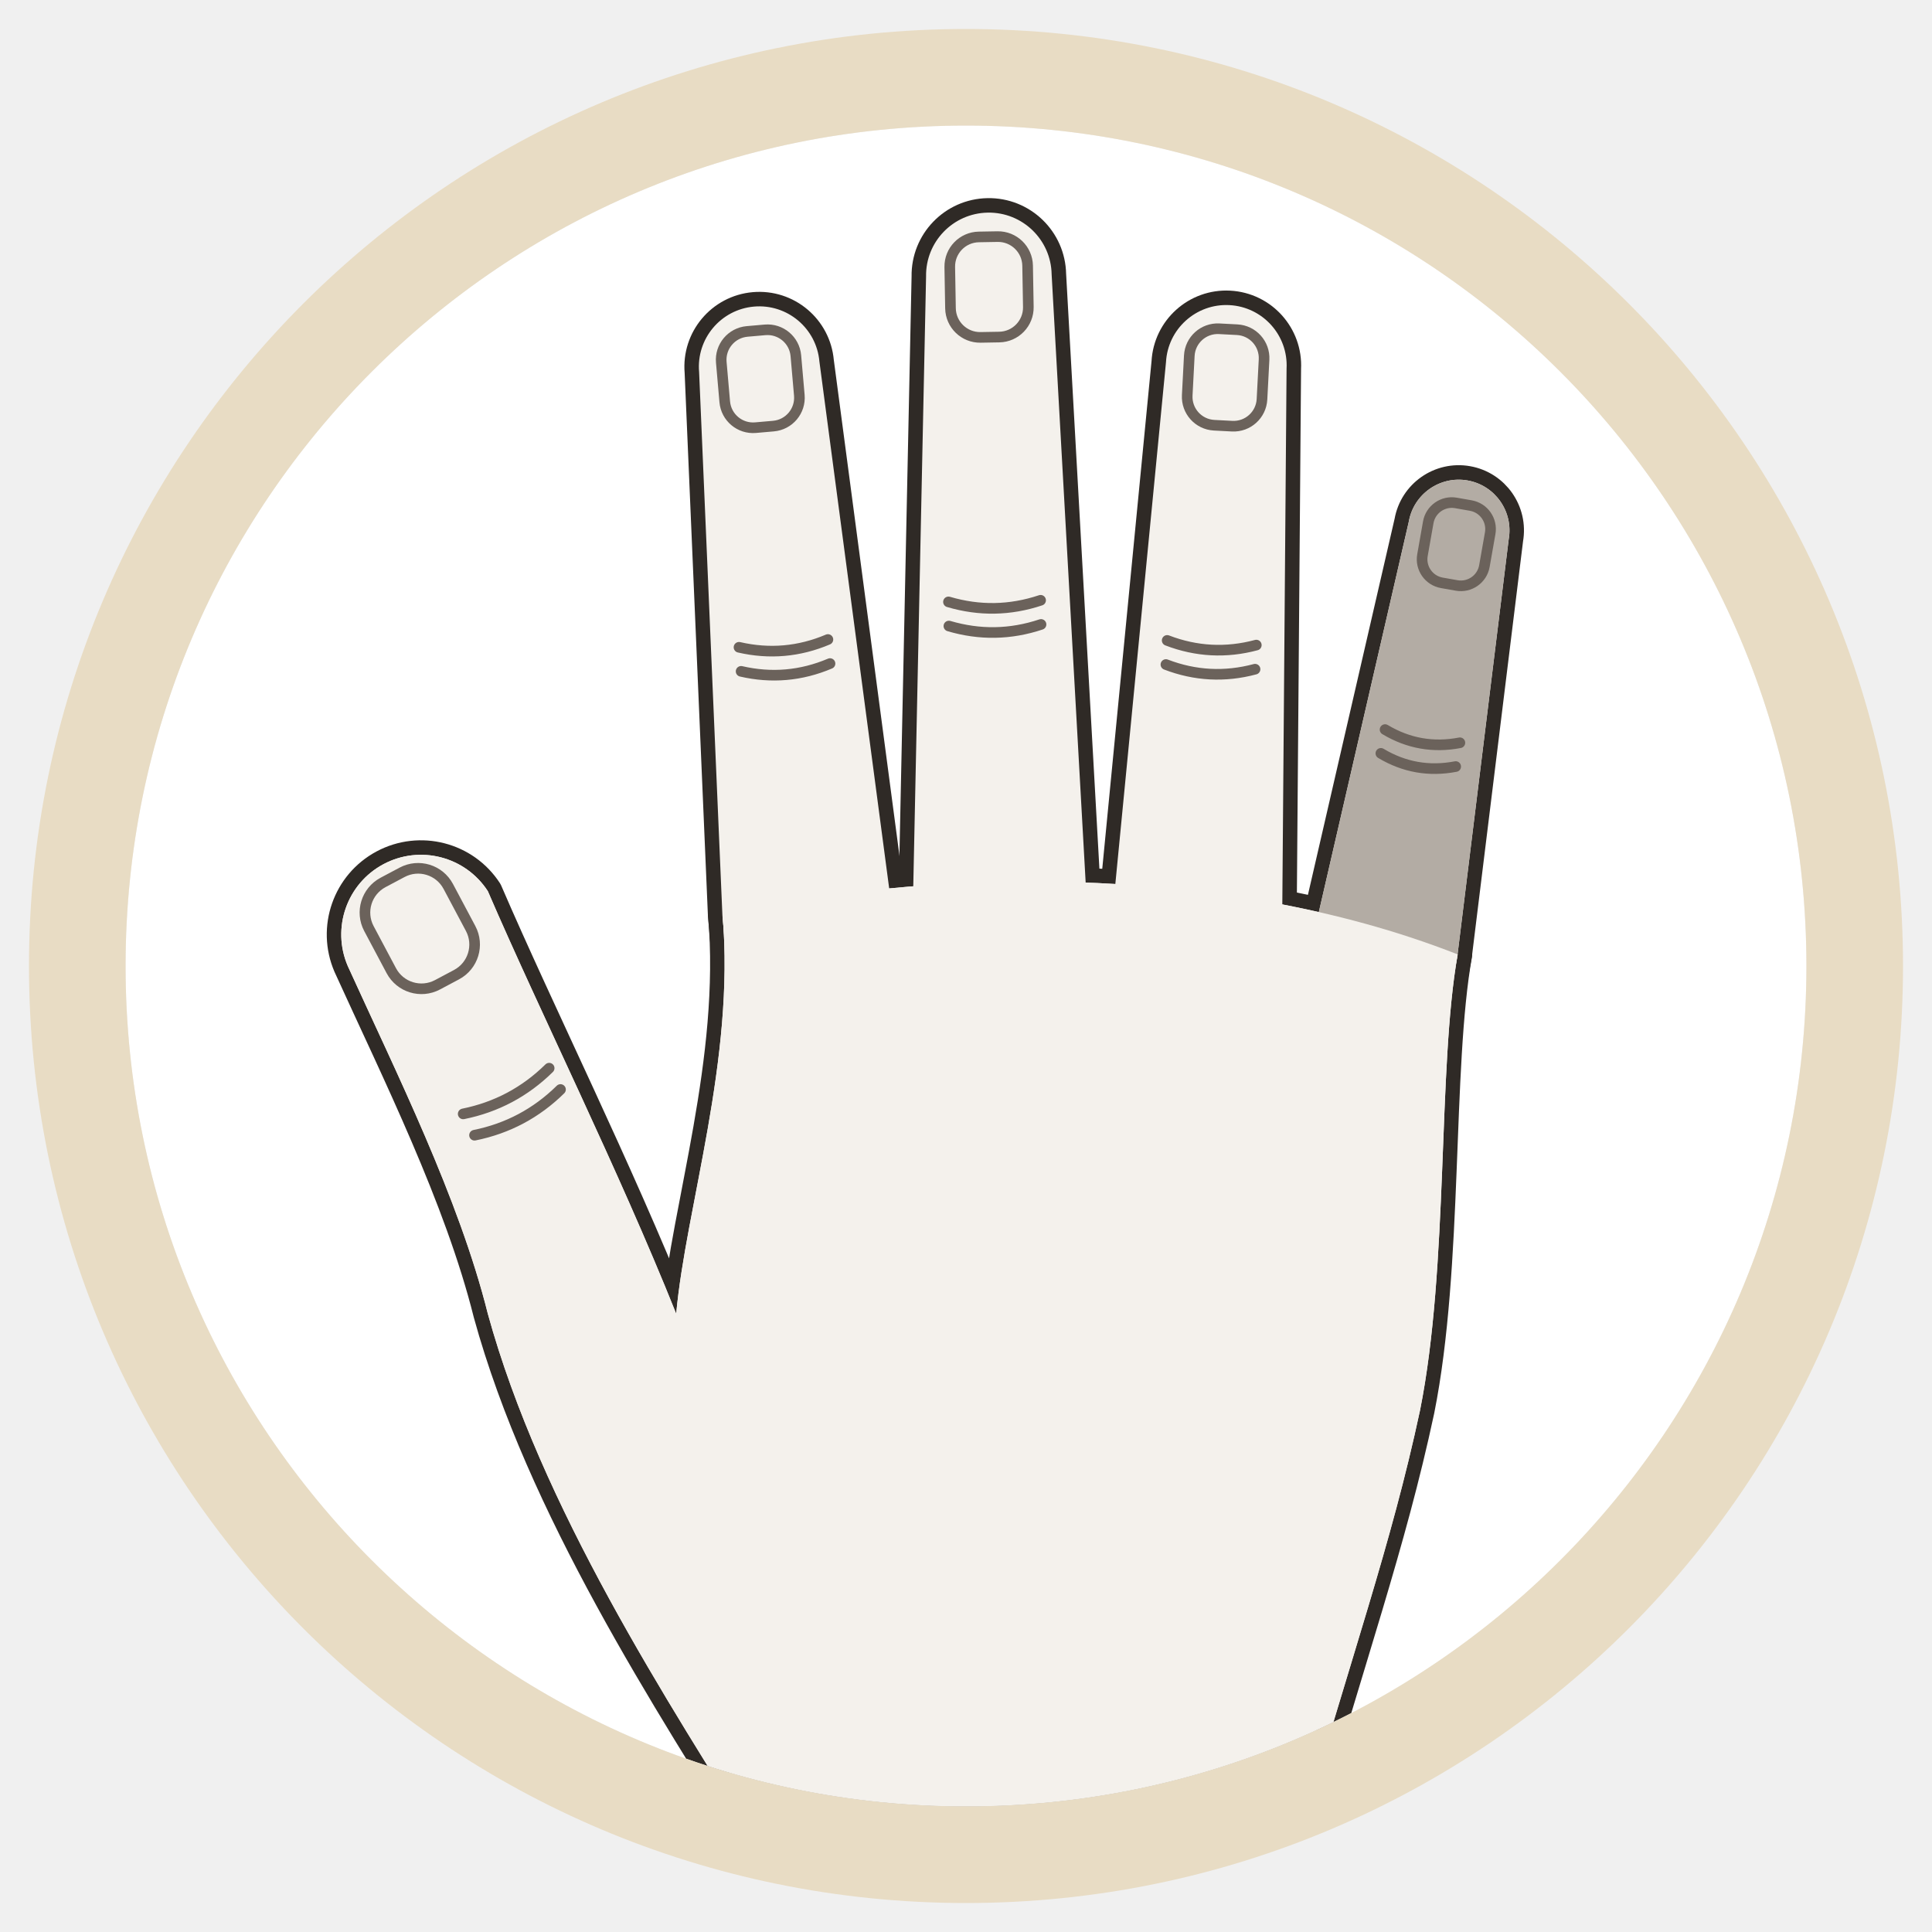
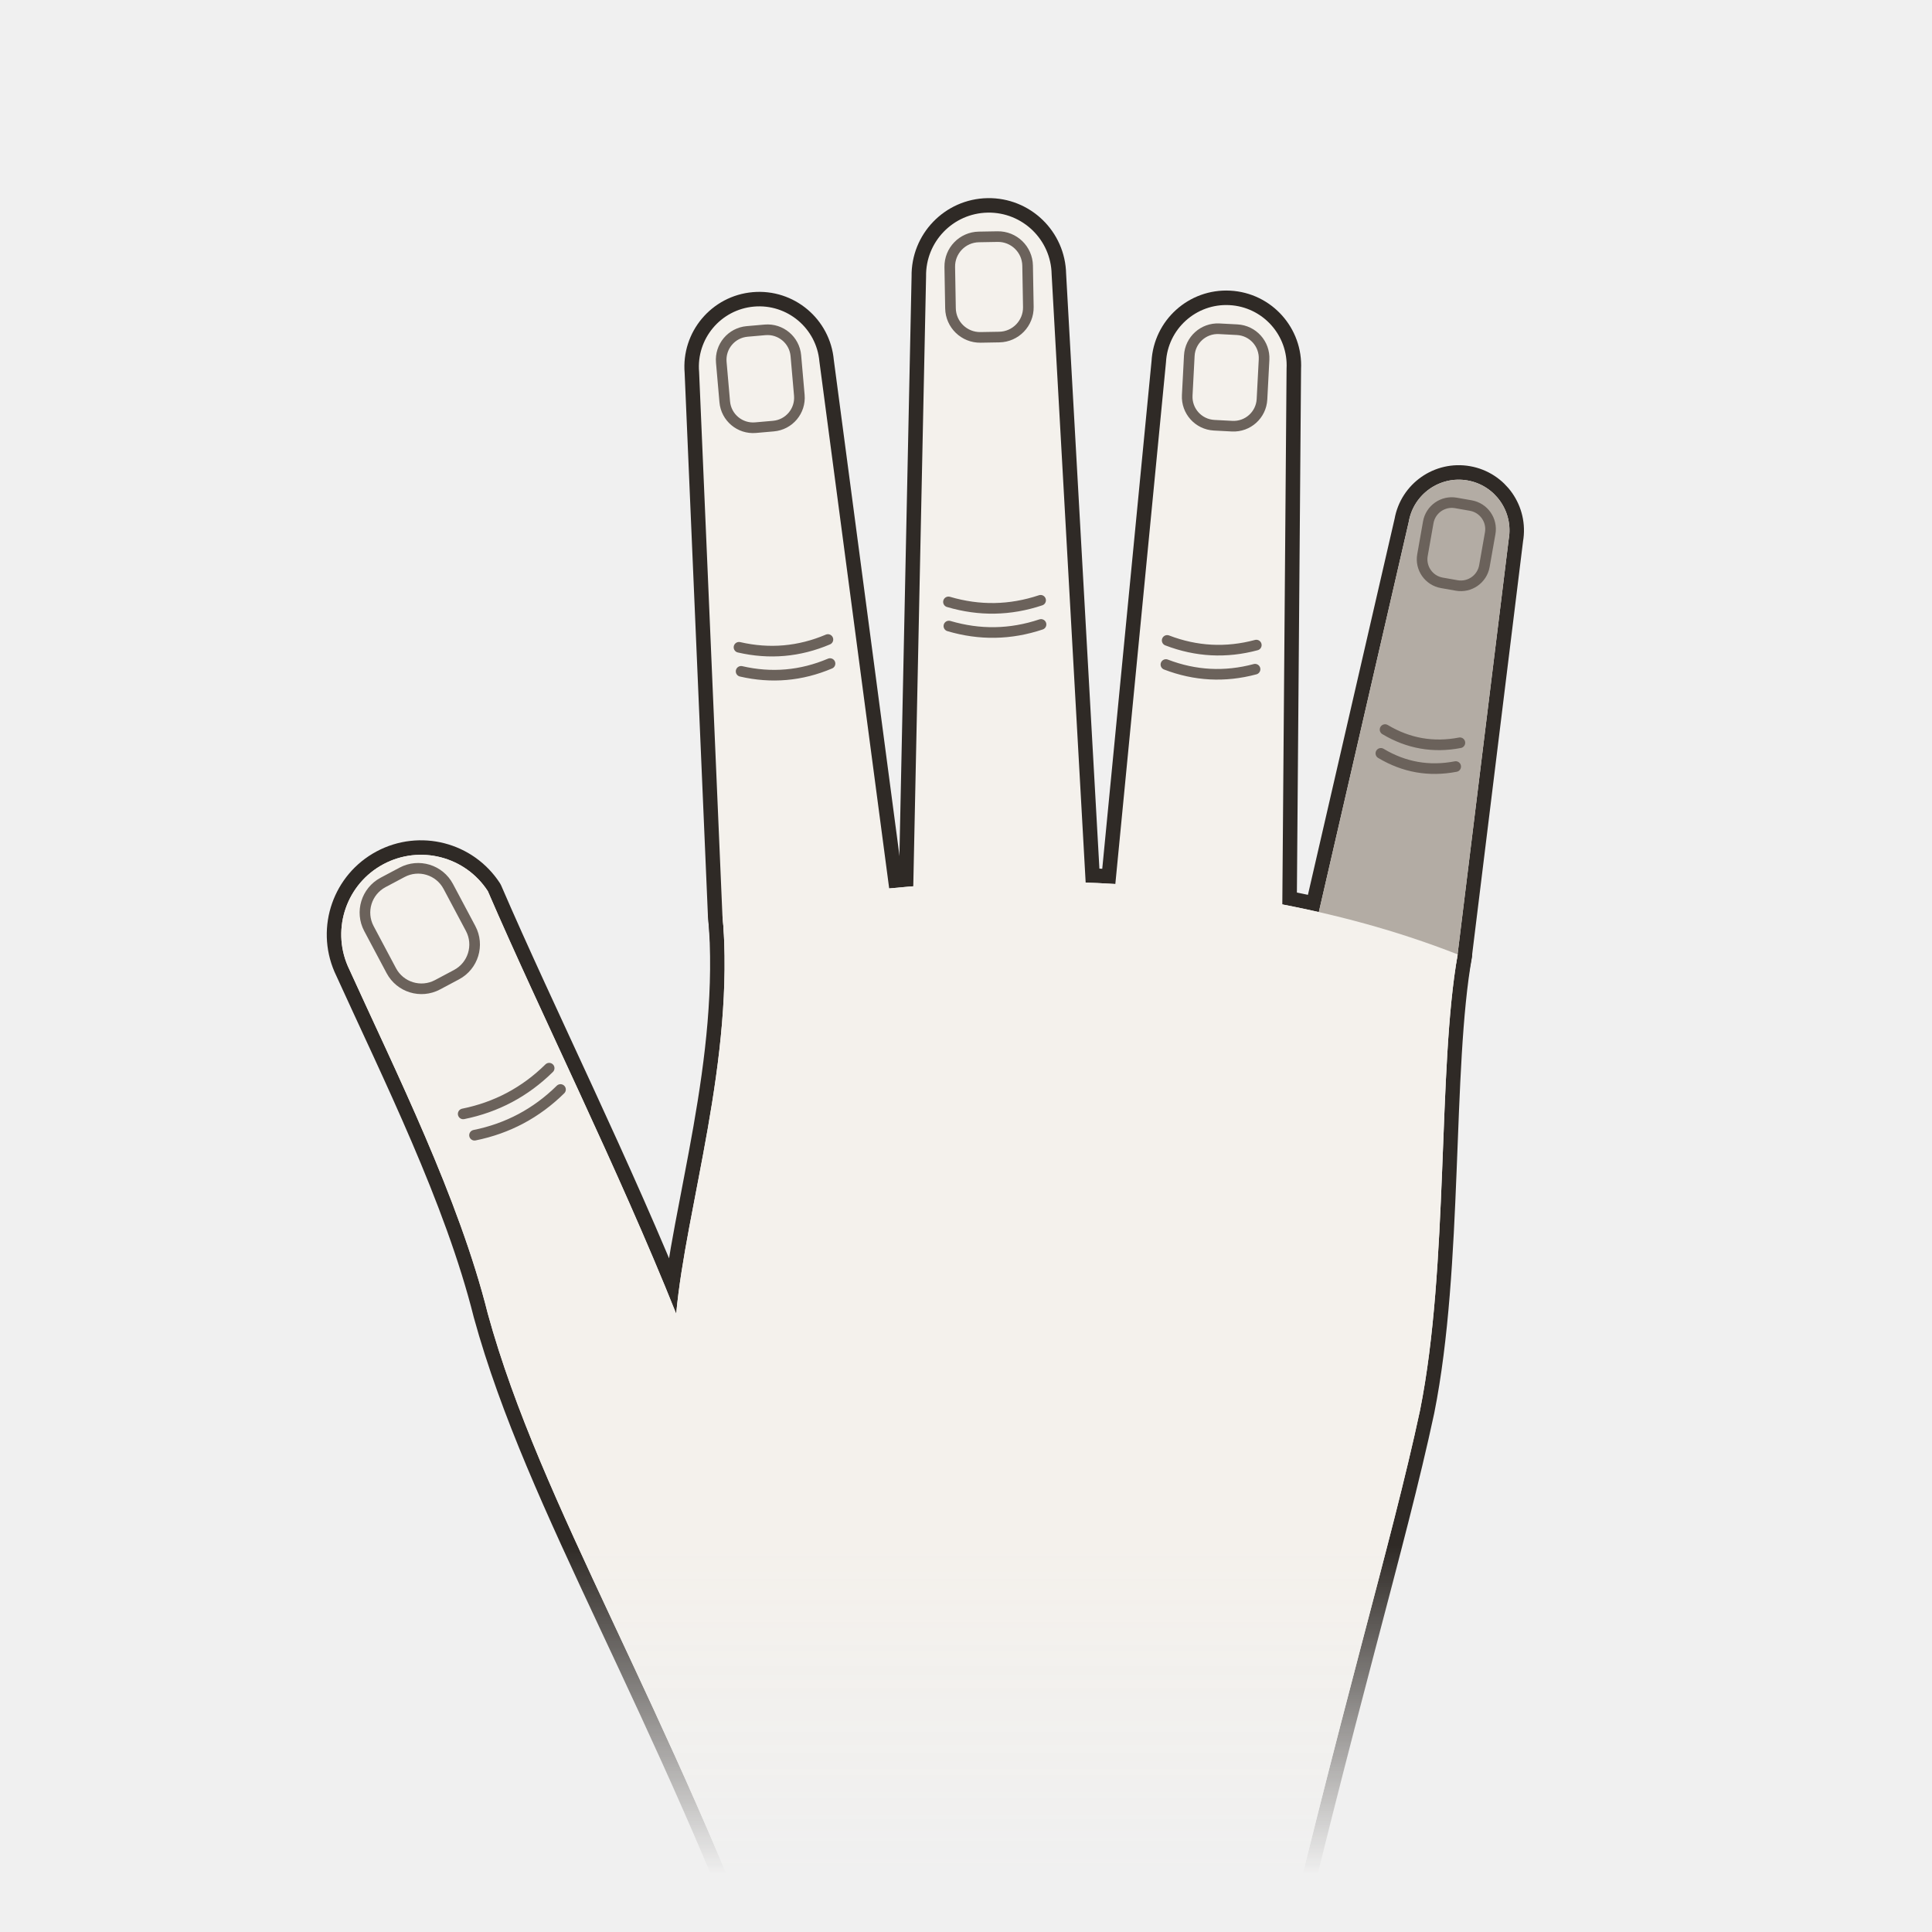
<svg xmlns="http://www.w3.org/2000/svg" viewBox="0 0 400 400" width="400" height="400">
  <defs>
-     <clipPath id="inside">
-       <circle cx="200" cy="200" r="174" />
-     </clipPath>
    <clipPath id="thumb">
      <path d="M140,272 Q120,290 98,294 L20,310 L20,120 L145,120 L143,190 Z" />
    </clipPath>
+     <linearGradient id="wrist" x1="0" y1="0" x2="0" y2="400" gradientUnits="userSpaceOnUse">
+       <stop offset="0.8" stop-color="#fff" />
+       <stop offset="0.97" stop-color="#fff" stop-opacity="0" />
+     </linearGradient>
+     <mask id="fade" maskUnits="userSpaceOnUse" x="0" y="0" width="400" height="400">
+       <rect width="400" height="400" fill="url(#wrist)" />
+     </mask>
  </defs>
-   <circle cx="200" cy="200" r="174" fill="#fff" />
-   <g clip-path="url(#inside)">
-     <g stroke="#2f2a26" stroke-width="6" stroke-linejoin="round" fill="#2f2a26">
-       <path d="M158,384 C138,352 112,312 101,272 C95,248 82,222 72,200 A16.5,16.5 0 0 1 101,184.5 C112,210 128,242 140,272 C142,250 152.2,219.4 149.6,189.5 C190,180 252,178 301.8,197.6 C297.6,221.2 300,262 294,292 C288,320 280,342 268,384 Z" />
-       <path d="M-17.5,40 L-17.5,0 L-12.5,-112.5 A12.5,12.5 0 0 1 12.5,-112.5 L17.5,0 L17.5,40 Z" transform="translate(167 188) rotate(-5)" />
-       <path d="M-18,40 L-18,0 L-13,-130 A13,13 0 0 1 13,-130 L18,0 L18,40 Z" transform="translate(207 187) rotate(-1)" />
-       <path d="M-17.5,40 L-17.5,0 L-12.5,-112.5 A12.5,12.5 0 0 1 12.5,-112.5 L17.5,0 L17.5,40 Z" transform="translate(248 188) rotate(3)" />
-       <path d="M-15,40 L-15,0 L-10.5,-86.5 A10.5,10.5 0 0 1 10.5,-86.5 L15,0 L15,40 Z" transform="translate(287 195) rotate(10)" />
-     </g>
-     <g fill="#f4f1ec">
-       <path d="M158,384 C138,352 112,312 101,272 C95,248 82,222 72,200 A16.5,16.5 0 0 1 101,184.5 C112,210 128,242 140,272 C142,250 152.2,219.4 149.6,189.5 C190,180 252,178 301.8,197.6 C297.6,221.2 300,262 294,292 C288,320 280,342 268,384 Z" />
-       <path d="M-17.5,40 L-17.5,0 L-12.5,-112.5 A12.5,12.5 0 0 1 12.5,-112.5 L17.5,0 L17.5,40 Z" transform="translate(167 188) rotate(-5)" />
-       <path d="M-18,40 L-18,0 L-13,-130 A13,13 0 0 1 13,-130 L18,0 L18,40 Z" transform="translate(207 187) rotate(-1)" />
-       <path d="M-17.5,40 L-17.5,0 L-12.5,-112.5 A12.5,12.5 0 0 1 12.5,-112.5 L17.5,0 L17.5,40 Z" transform="translate(248 188) rotate(3)" />
-       <path d="M-15,40 L-15,0 L-10.5,-86.5 A10.5,10.5 0 0 1 10.5,-86.5 L15,0 L15,40 Z" transform="translate(287 195) rotate(10)" />
-     </g>
-     <path d="M-15,40 L-15,0 L-10.5,-86.5 A10.5,10.5 0 0 1 10.5,-86.5 L15,0 L15,40 Z" transform="translate(287 195) rotate(10)" fill="#b3aca4" />
-     <path d="M158,384 C138,352 112,312 101,272 C95,248 82,222 72,200 A16.5,16.5 0 0 1 101,184.5 C112,210 128,242 140,272 C142,250 152.2,219.4 149.6,189.5 C190,180 252,178 301.8,197.6 C297.6,221.2 300,262 294,292 C288,320 280,342 268,384 Z" fill="#f4f1ec" />
-     <g fill="none" stroke="#6b625b" stroke-width="2.2" stroke-linecap="round">
-       <rect x="-7.75" y="-120" width="15.5" height="20" rx="5.89" transform="translate(167 188) rotate(-5)" />
-       <rect x="-8.06" y="-138" width="16.12" height="20.8" rx="6.126" transform="translate(207 187) rotate(-1)" />
-       <rect x="-7.75" y="-120" width="15.5" height="20" rx="5.89" transform="translate(248 188) rotate(3)" />
-       <rect x="-6.51" y="-92" width="13.02" height="16.8" rx="4.948" transform="translate(287 195) rotate(10)" />
-       <rect x="-9.3" y="-91" width="18.6" height="24" rx="7.068" transform="translate(124 262) rotate(-28)" />
-       <path d="M-9.24,-55 Q0,-52 9.24,-55 M-9.24,-50 Q0,-47 9.24,-50" transform="translate(167 188) rotate(-5)" />
-       <path d="M-9.54,-62.56 Q0,-59.56 9.54,-62.56 M-9.54,-57.56 Q0,-54.56 9.54,-57.56" transform="translate(207 187) rotate(-1)" />
-       <path d="M-9.24,-55 Q0,-52 9.24,-55 M-9.24,-50 Q0,-47 9.24,-50" transform="translate(248 188) rotate(3)" />
-       <path d="M-7.866,-43.24 Q0,-40.24 7.866,-43.24 M-7.866,-38.24 Q0,-35.24 7.866,-38.24" transform="translate(287 195) rotate(10)" />
-       <path d="M-10.08,-40.9 Q0,-37.9 10.08,-40.9 M-10.08,-35.9 Q0,-32.9 10.08,-35.9" transform="translate(124 262) rotate(-28)" />
+   <g mask="url(#fade)">
+     <g>
+       <g stroke="#2f2a26" stroke-width="6" stroke-linejoin="round" fill="#2f2a26">
+         <path d="M163,420 C138,352 112,312 101,272 C95,248 82,222 72,200 A16.5,16.5 0 0 1 101,184.5 C112,210 128,242 140,272 C142,250 152.2,219.4 149.6,189.5 C190,180 252,178 301.8,197.6 C297.6,221.2 300,262 294,292 C288,320 278,352 262,420 Z" />
+         <path d="M-17.5,40 L-17.5,0 L-12.5,-112.5 A12.5,12.5 0 0 1 12.5,-112.5 L17.5,0 L17.5,40 Z" transform="translate(167 188) rotate(-5)" />
+         <path d="M-18,40 L-18,0 L-13,-130 A13,13 0 0 1 13,-130 L18,0 L18,40 Z" transform="translate(207 187) rotate(-1)" />
+         <path d="M-17.5,40 L-17.5,0 L-12.5,-112.5 A12.5,12.5 0 0 1 12.5,-112.5 L17.5,0 L17.5,40 Z" transform="translate(248 188) rotate(3)" />
+         <path d="M-15,40 L-15,0 L-10.5,-86.5 A10.5,10.5 0 0 1 10.5,-86.5 L15,0 L15,40 Z" transform="translate(287 195) rotate(10)" />
+       </g>
+       <g fill="#f4f1ec">
+         <path d="M163,420 C138,352 112,312 101,272 C95,248 82,222 72,200 A16.5,16.5 0 0 1 101,184.5 C112,210 128,242 140,272 C142,250 152.2,219.4 149.6,189.5 C190,180 252,178 301.8,197.6 C297.6,221.2 300,262 294,292 C288,320 278,352 262,420 Z" />
+         <path d="M-17.5,40 L-17.5,0 L-12.5,-112.5 A12.5,12.5 0 0 1 12.5,-112.5 L17.5,0 L17.5,40 Z" transform="translate(167 188) rotate(-5)" />
+         <path d="M-18,40 L-18,0 L-13,-130 A13,13 0 0 1 13,-130 L18,0 L18,40 Z" transform="translate(207 187) rotate(-1)" />
+         <path d="M-17.5,40 L-17.5,0 L-12.5,-112.5 A12.5,12.5 0 0 1 12.5,-112.5 L17.5,0 L17.5,40 Z" transform="translate(248 188) rotate(3)" />
+         <path d="M-15,40 L-15,0 L-10.5,-86.5 A10.5,10.5 0 0 1 10.5,-86.5 L15,0 L15,40 Z" transform="translate(287 195) rotate(10)" />
+       </g>
+       <path d="M-15,40 L-15,0 L-10.5,-86.5 A10.5,10.5 0 0 1 10.5,-86.5 L15,0 L15,40 Z" transform="translate(287 195) rotate(10)" fill="#b3aca4" />
+       <path d="M163,420 C138,352 112,312 101,272 C95,248 82,222 72,200 A16.5,16.5 0 0 1 101,184.5 C112,210 128,242 140,272 C142,250 152.2,219.4 149.6,189.5 C190,180 252,178 301.8,197.6 C297.6,221.2 300,262 294,292 C288,320 278,352 262,420 Z" fill="#f4f1ec" />
+       <g fill="none" stroke="#6b625b" stroke-width="2.2" stroke-linecap="round">
+         <rect x="-7.75" y="-120" width="15.5" height="20" rx="5.89" transform="translate(167 188) rotate(-5)" />
+         <rect x="-8.06" y="-138" width="16.12" height="20.8" rx="6.126" transform="translate(207 187) rotate(-1)" />
+         <rect x="-7.75" y="-120" width="15.5" height="20" rx="5.89" transform="translate(248 188) rotate(3)" />
+         <rect x="-6.51" y="-92" width="13.02" height="16.8" rx="4.948" transform="translate(287 195) rotate(10)" />
+         <rect x="-9.3" y="-91" width="18.6" height="24" rx="7.068" transform="translate(124 262) rotate(-28)" />
+         <path d="M-9.24,-55 Q0,-52 9.24,-55 M-9.24,-50 Q0,-47 9.24,-50" transform="translate(167 188) rotate(-5)" />
+         <path d="M-9.54,-62.56 Q0,-59.56 9.54,-62.56 M-9.54,-57.56 Q0,-54.56 9.54,-57.56" transform="translate(207 187) rotate(-1)" />
+         <path d="M-9.24,-55 Q0,-52 9.24,-55 M-9.24,-50 Q0,-47 9.24,-50" transform="translate(248 188) rotate(3)" />
+         <path d="M-7.866,-43.24 Q0,-40.24 7.866,-43.24 M-7.866,-38.24 Q0,-35.24 7.866,-38.24" transform="translate(287 195) rotate(10)" />
+         <path d="M-10.08,-40.9 Q0,-37.9 10.08,-40.9 M-10.08,-35.9 Q0,-32.9 10.08,-35.9" transform="translate(124 262) rotate(-28)" />
+       </g>
    </g>
  </g>
-   <circle cx="200" cy="200" r="184" fill="none" stroke="#e8dcc4" stroke-width="20" />
</svg>
